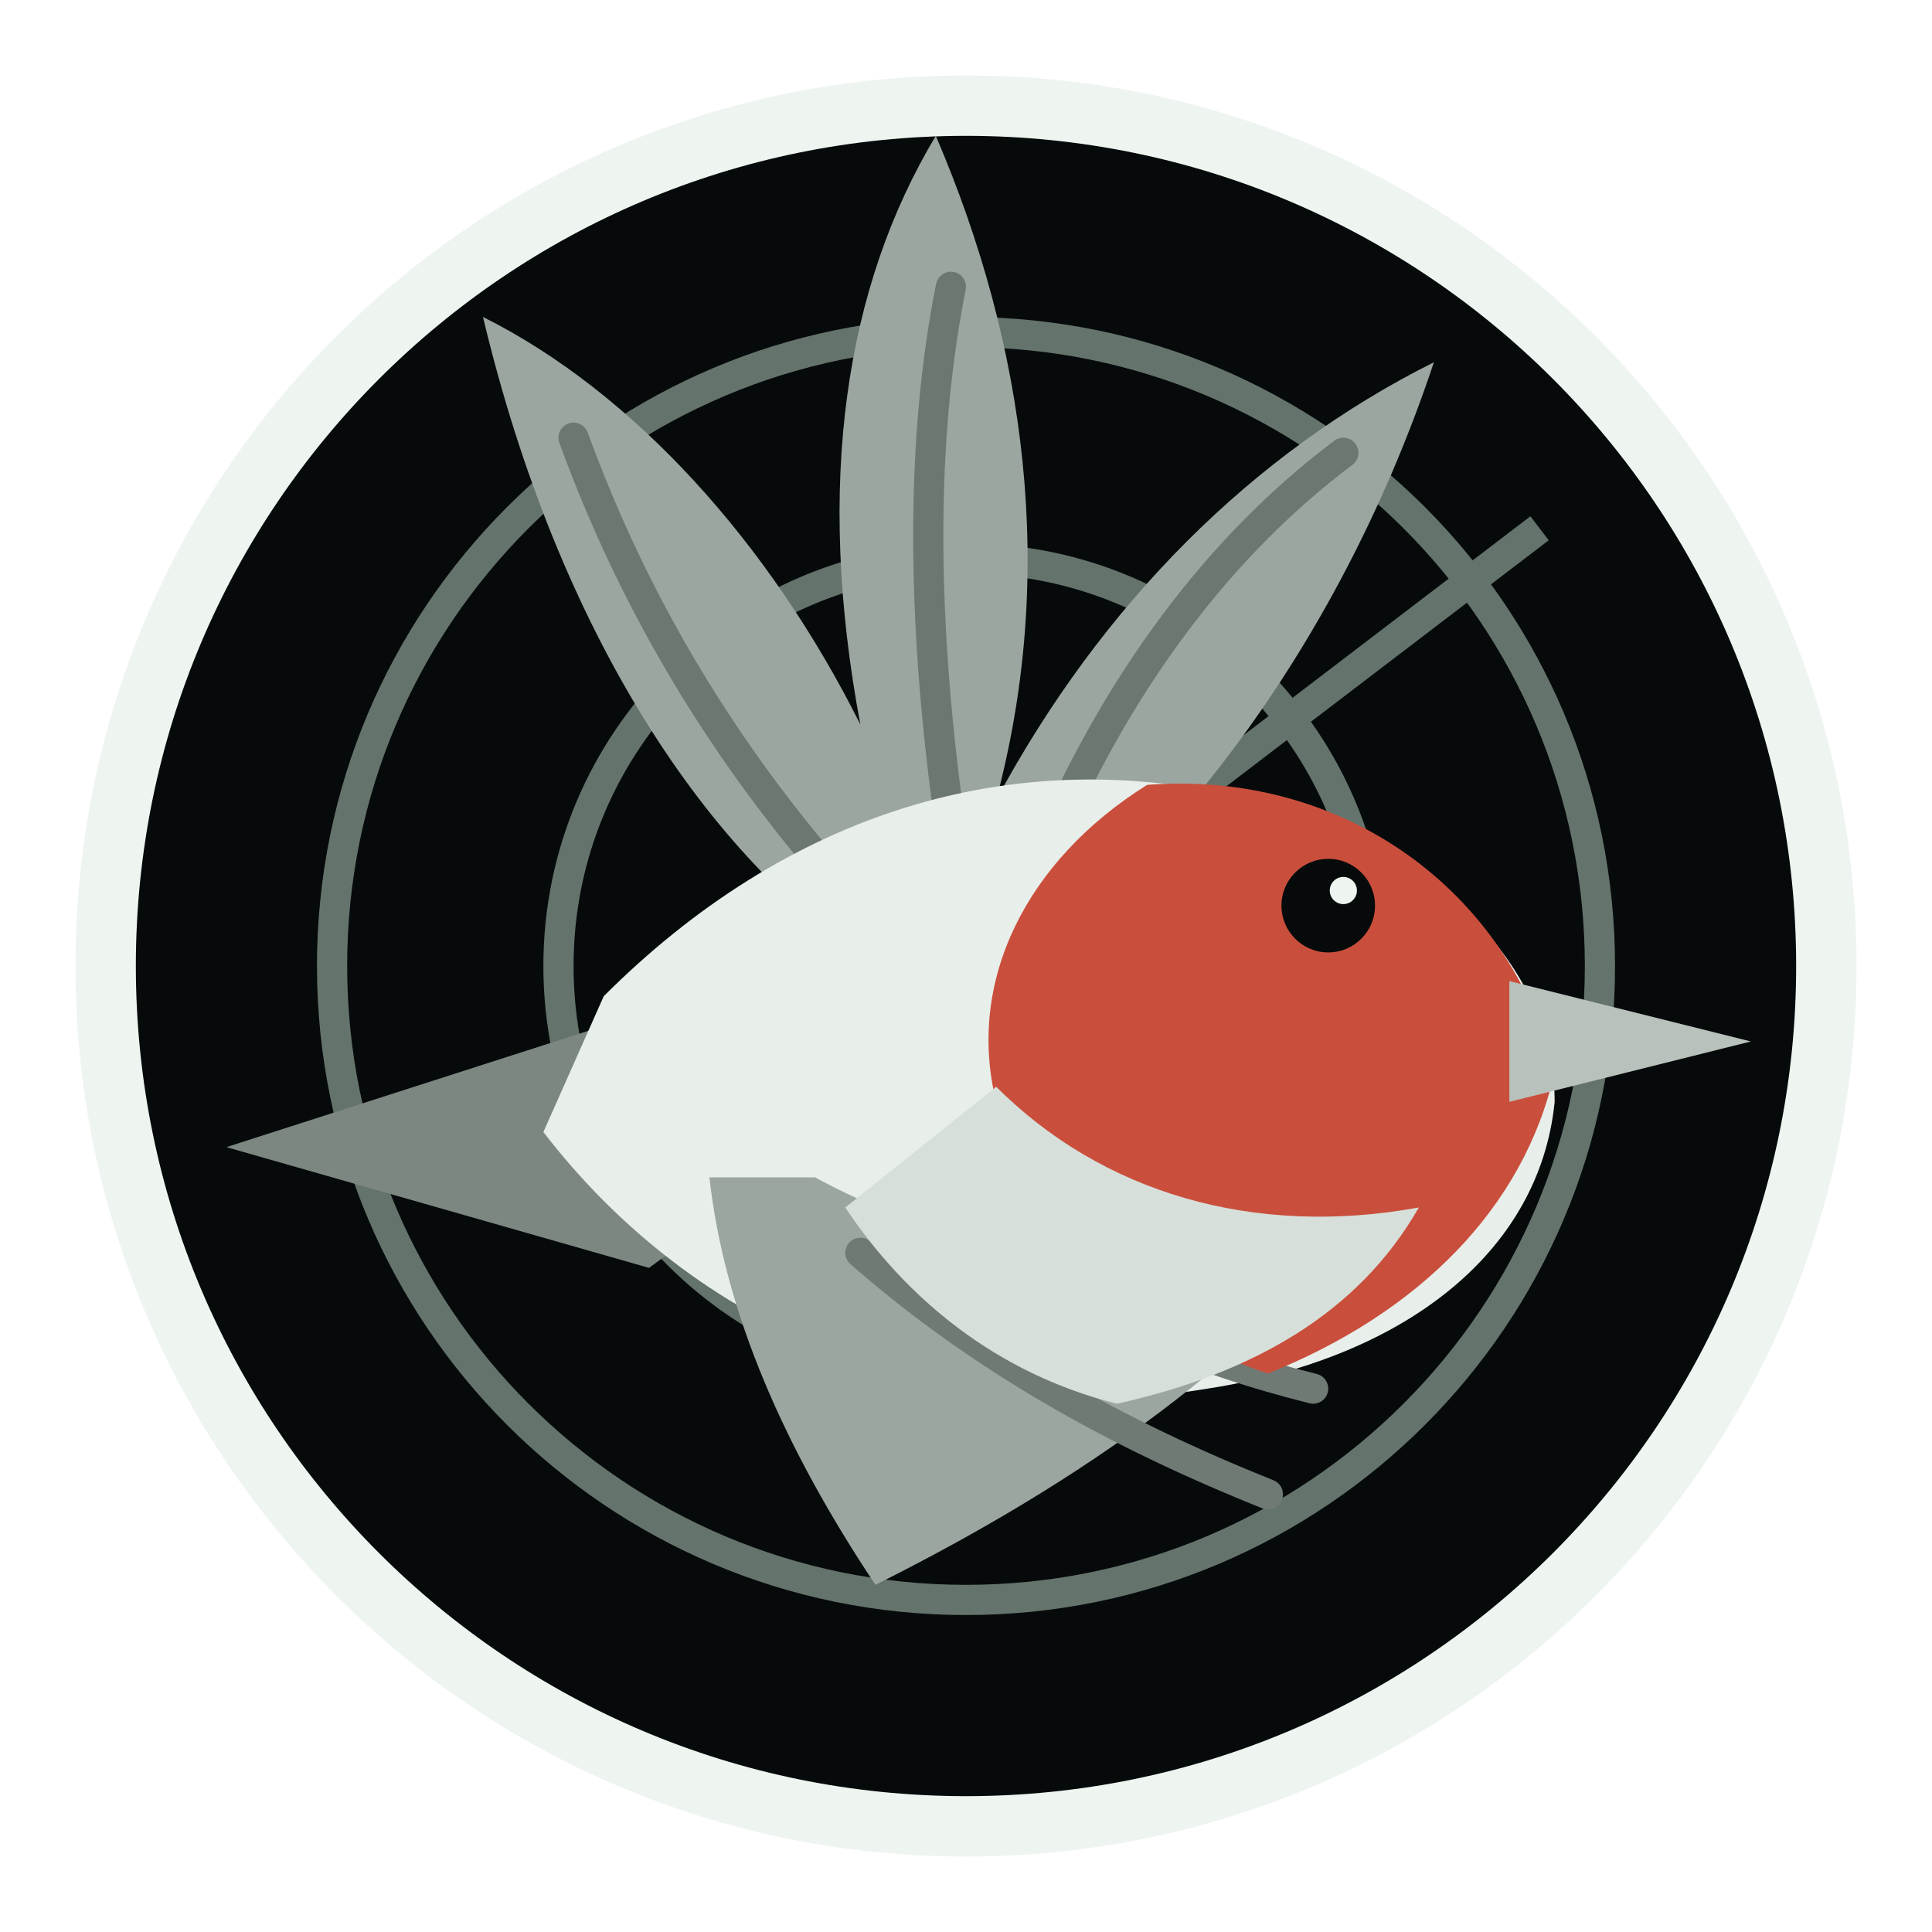
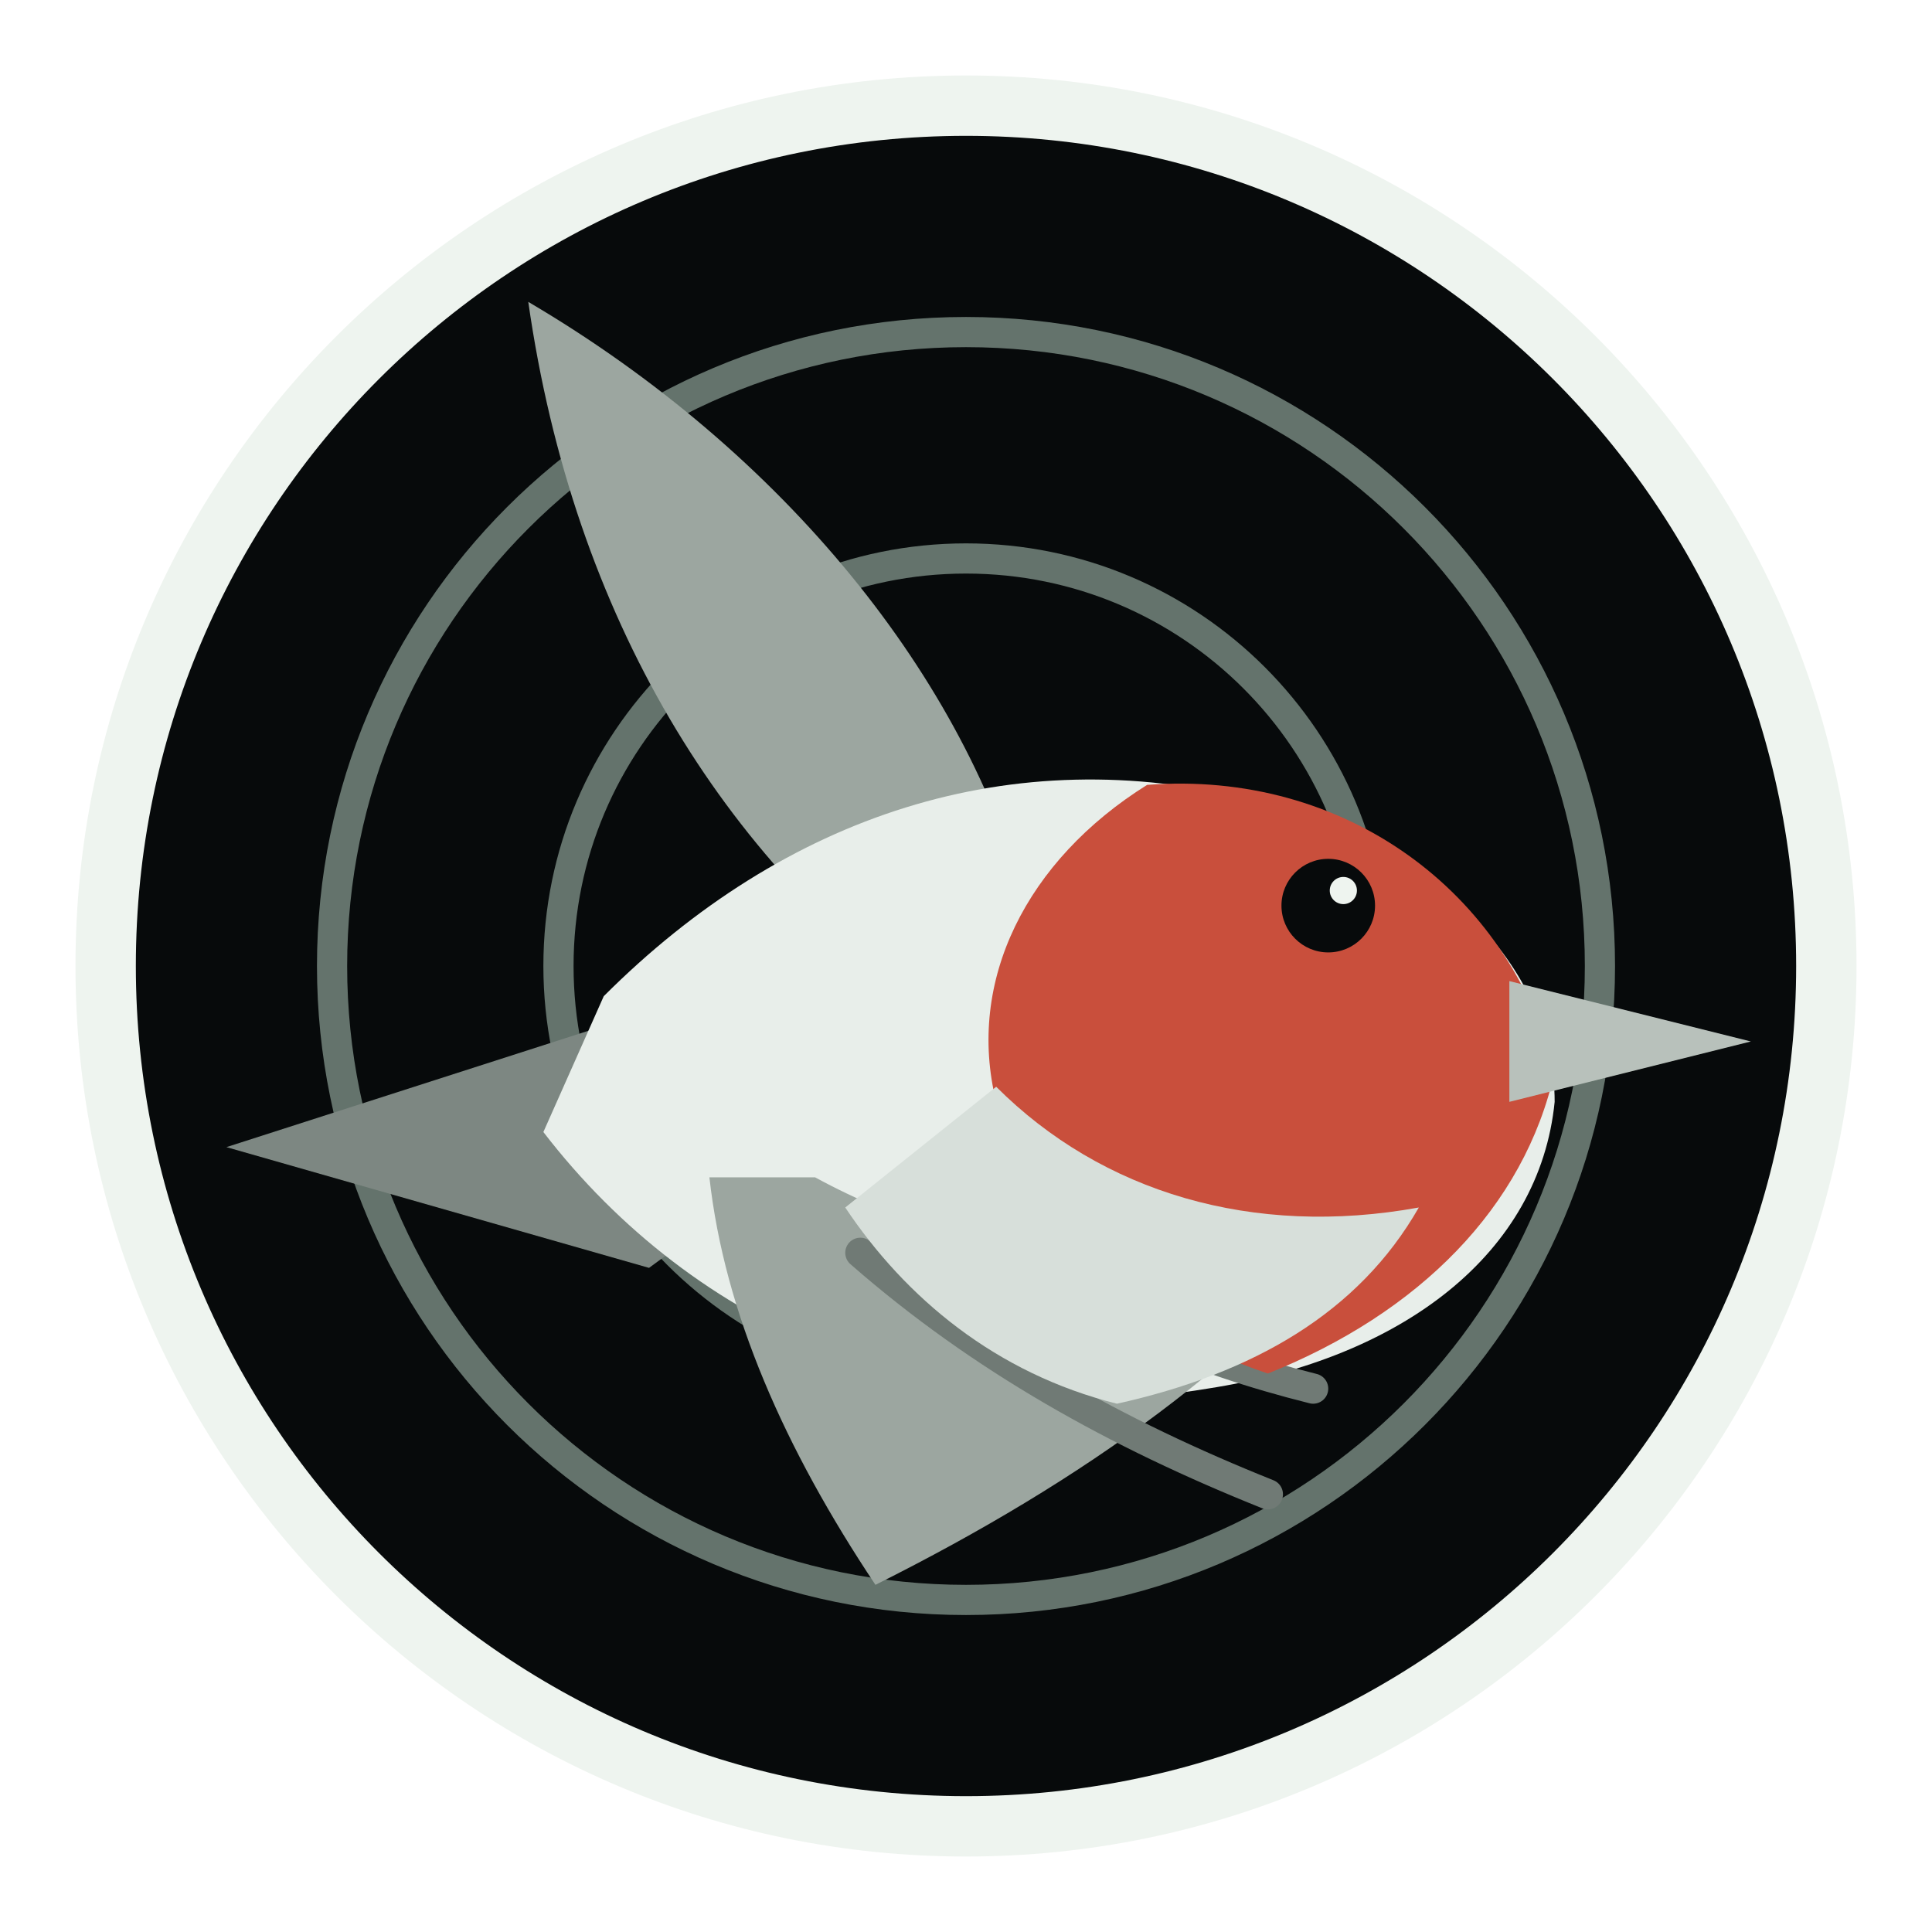
<svg xmlns="http://www.w3.org/2000/svg" viewBox="0 0 128 128" role="img" aria-labelledby="title">
  <circle cx="64" cy="64" r="57" fill="#070a0b" stroke="#eef4ef" stroke-width="4" />
  <circle cx="64" cy="64" r="42" fill="none" stroke="#64736c" stroke-width="2" />
  <circle cx="64" cy="64" r="27" fill="none" stroke="#64736c" stroke-width="2" />
-   <path d="M64 64 102 35" fill="none" stroke="#64736c" stroke-width="2" />
-   <path d="M58 64C47 57 37 42 32 21c10 5 19 15 25 27-3-16-1-29 5-39 6 14 8 29 4 44 7-13 17-23 29-29-6 18-17 33-30 42Z" fill="#9ca6a0" />
-   <path d="M56 59C48 50 42 40 38 29M63 55c-2-14-2-26 0-36M69 57c5-12 12-21 20-27" fill="none" stroke="#6d7772" stroke-width="2" stroke-linecap="round" />
+   <path d="M62 67C48 57 38 41 35 20c17 10 29 25 33 40 2 6-1 9-6 7Z" fill="#9ca6a0" />
  <path d="m43 67-28 9 28 8 15-11Z" fill="#7d8782" />
  <path d="M40 66c12-12 27-17 43-13 12 3 20 11 20 20-1 10-10 17-23 19-18 3-34-4-44-17Z" fill="#e8eeea" />
  <path d="M54 78c11 6 24 7 37 2-8 10-19 18-33 25-6-9-10-18-11-27Z" fill="#9ca6a0" />
  <path d="M57 83c8 7 17 12 27 16M65 82c7 5 14 8 22 10" fill="none" stroke="#707a75" stroke-width="2" stroke-linecap="round" />
  <path d="M76 52c13-1 24 7 27 19-2 9-9 16-19 20-9-3-15-9-18-18-2-8 2-16 10-21Z" fill="#c94f3c" />
  <path d="M66 72c7 7 17 10 28 8-4 7-11 11-20 13-8-2-14-7-18-13Z" fill="#d7dfda" />
  <circle cx="88" cy="60" r="3.1" fill="#070a0b" />
  <circle cx="89" cy="59" r=".9" fill="#eef4ef" />
  <path d="m100 65 16 4-16 4Z" fill="#b8c1bb" />
</svg>
